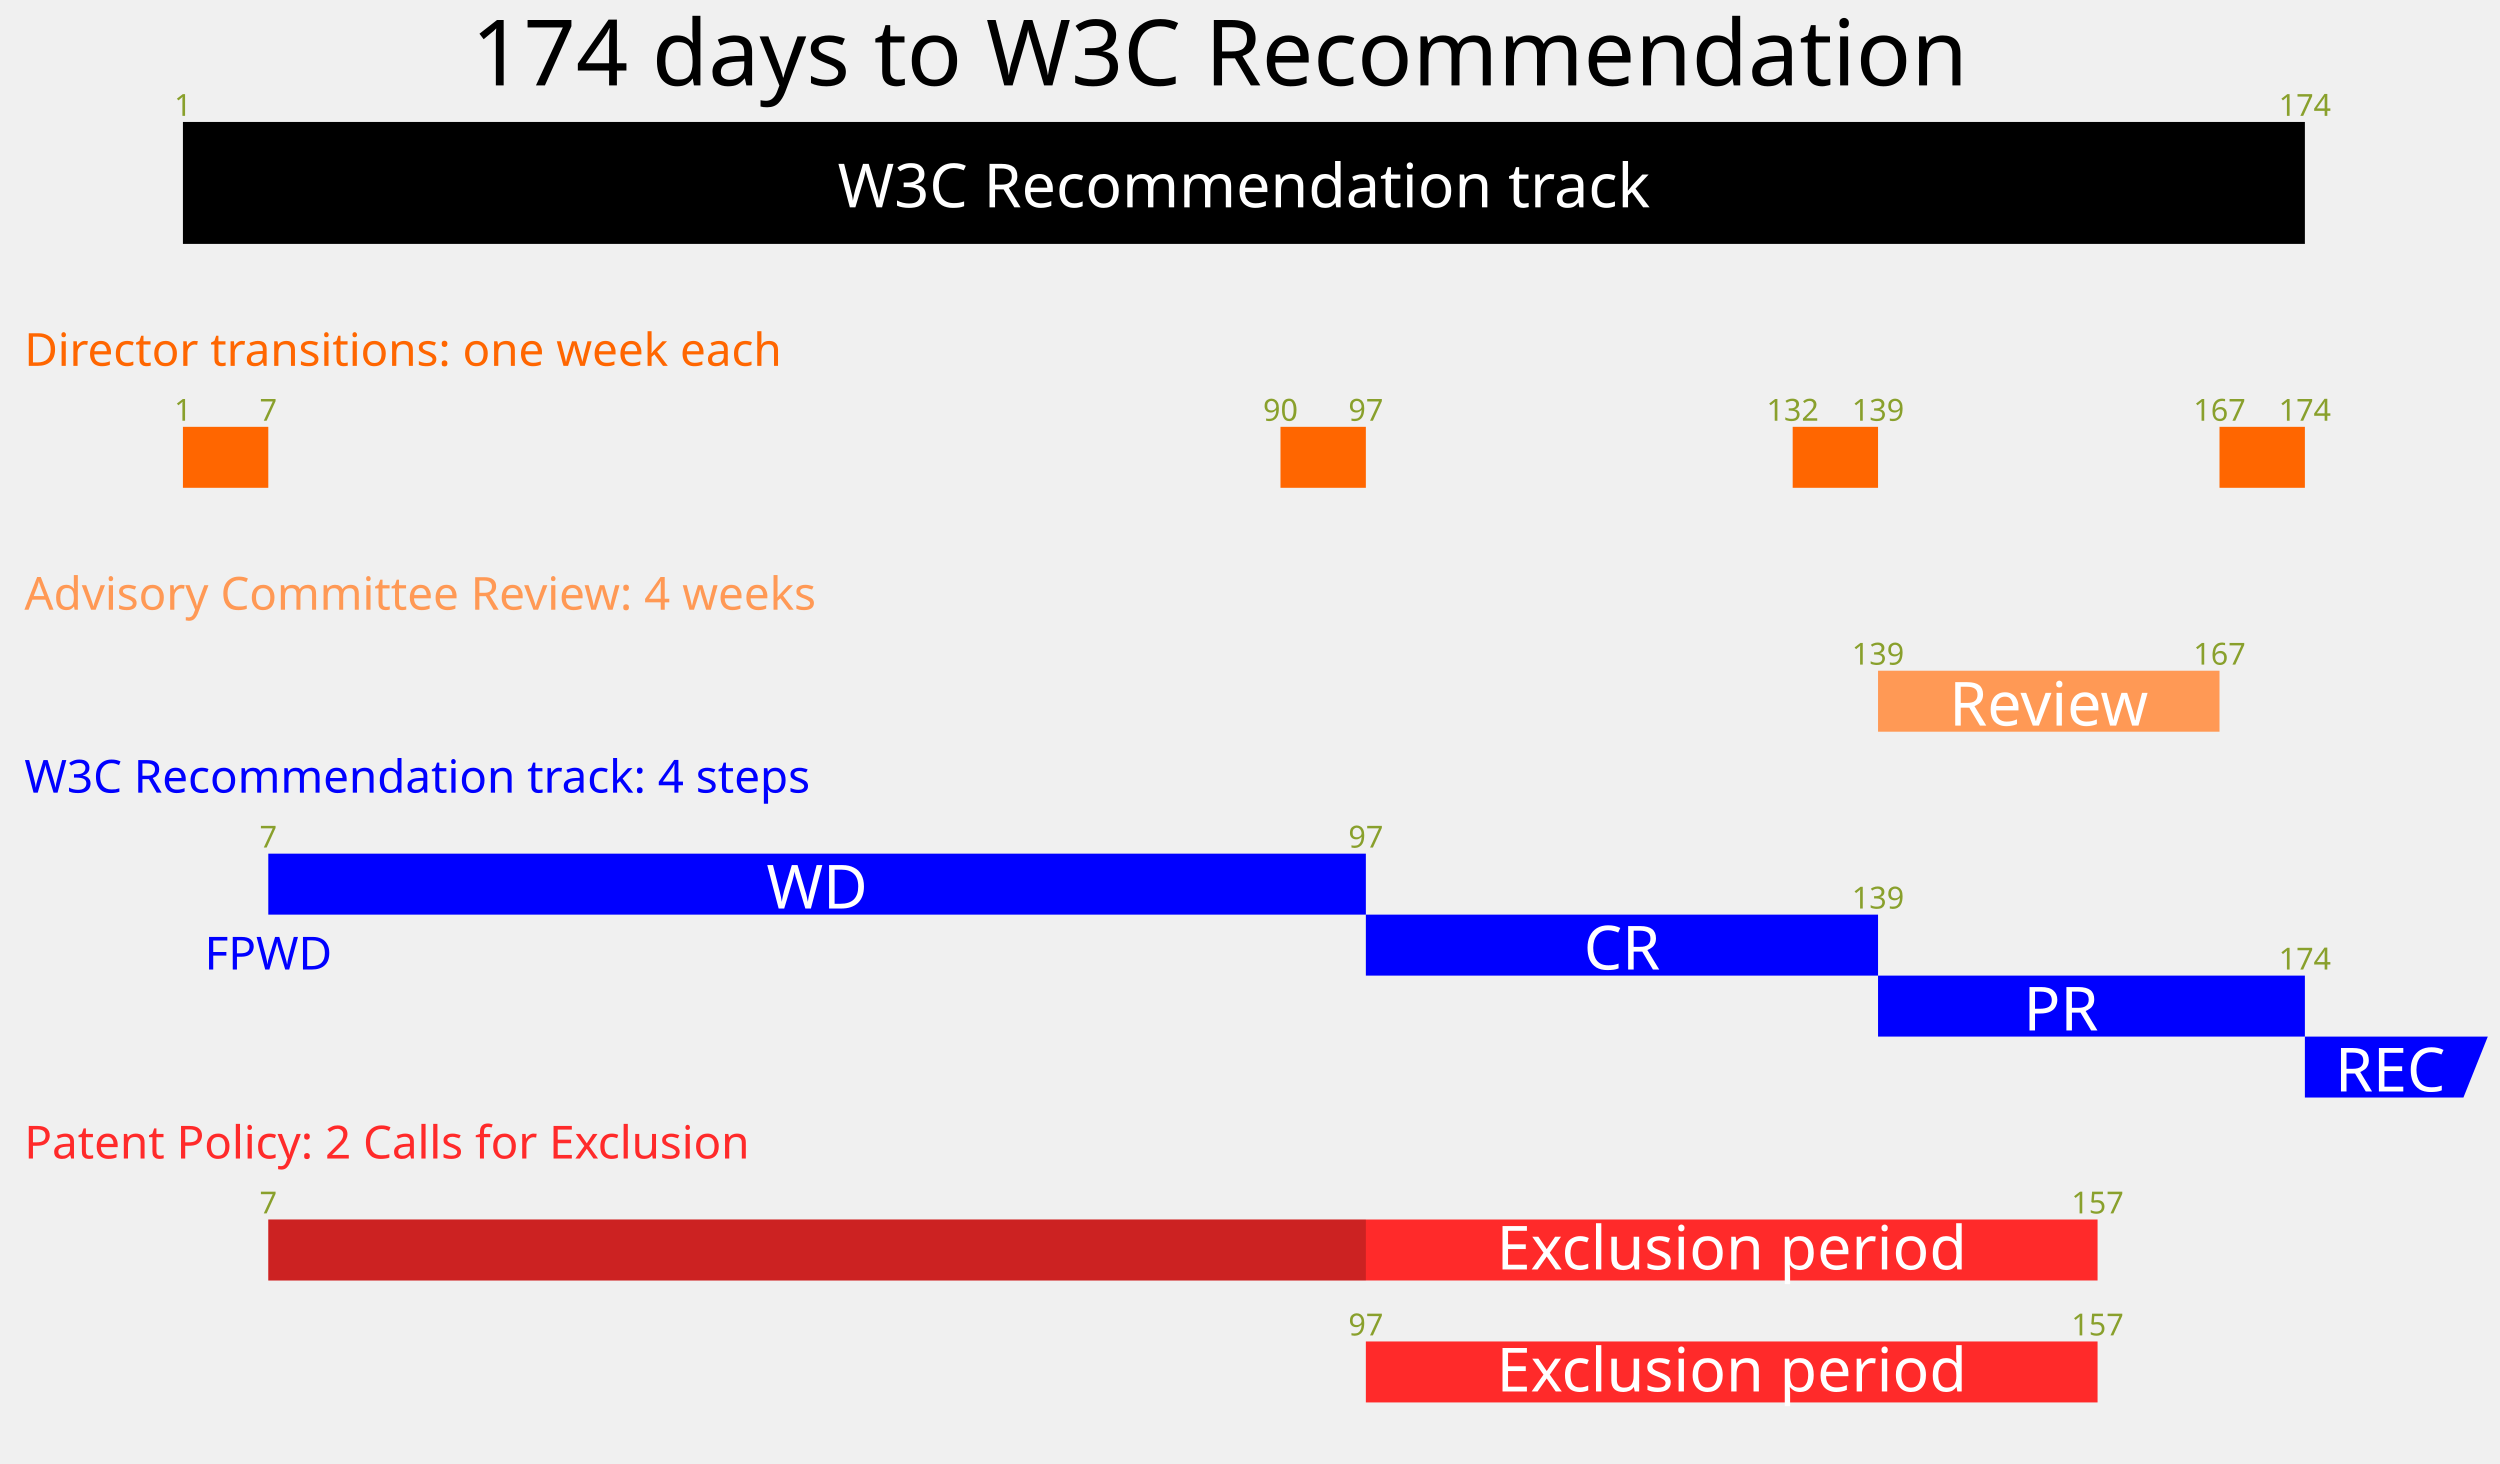
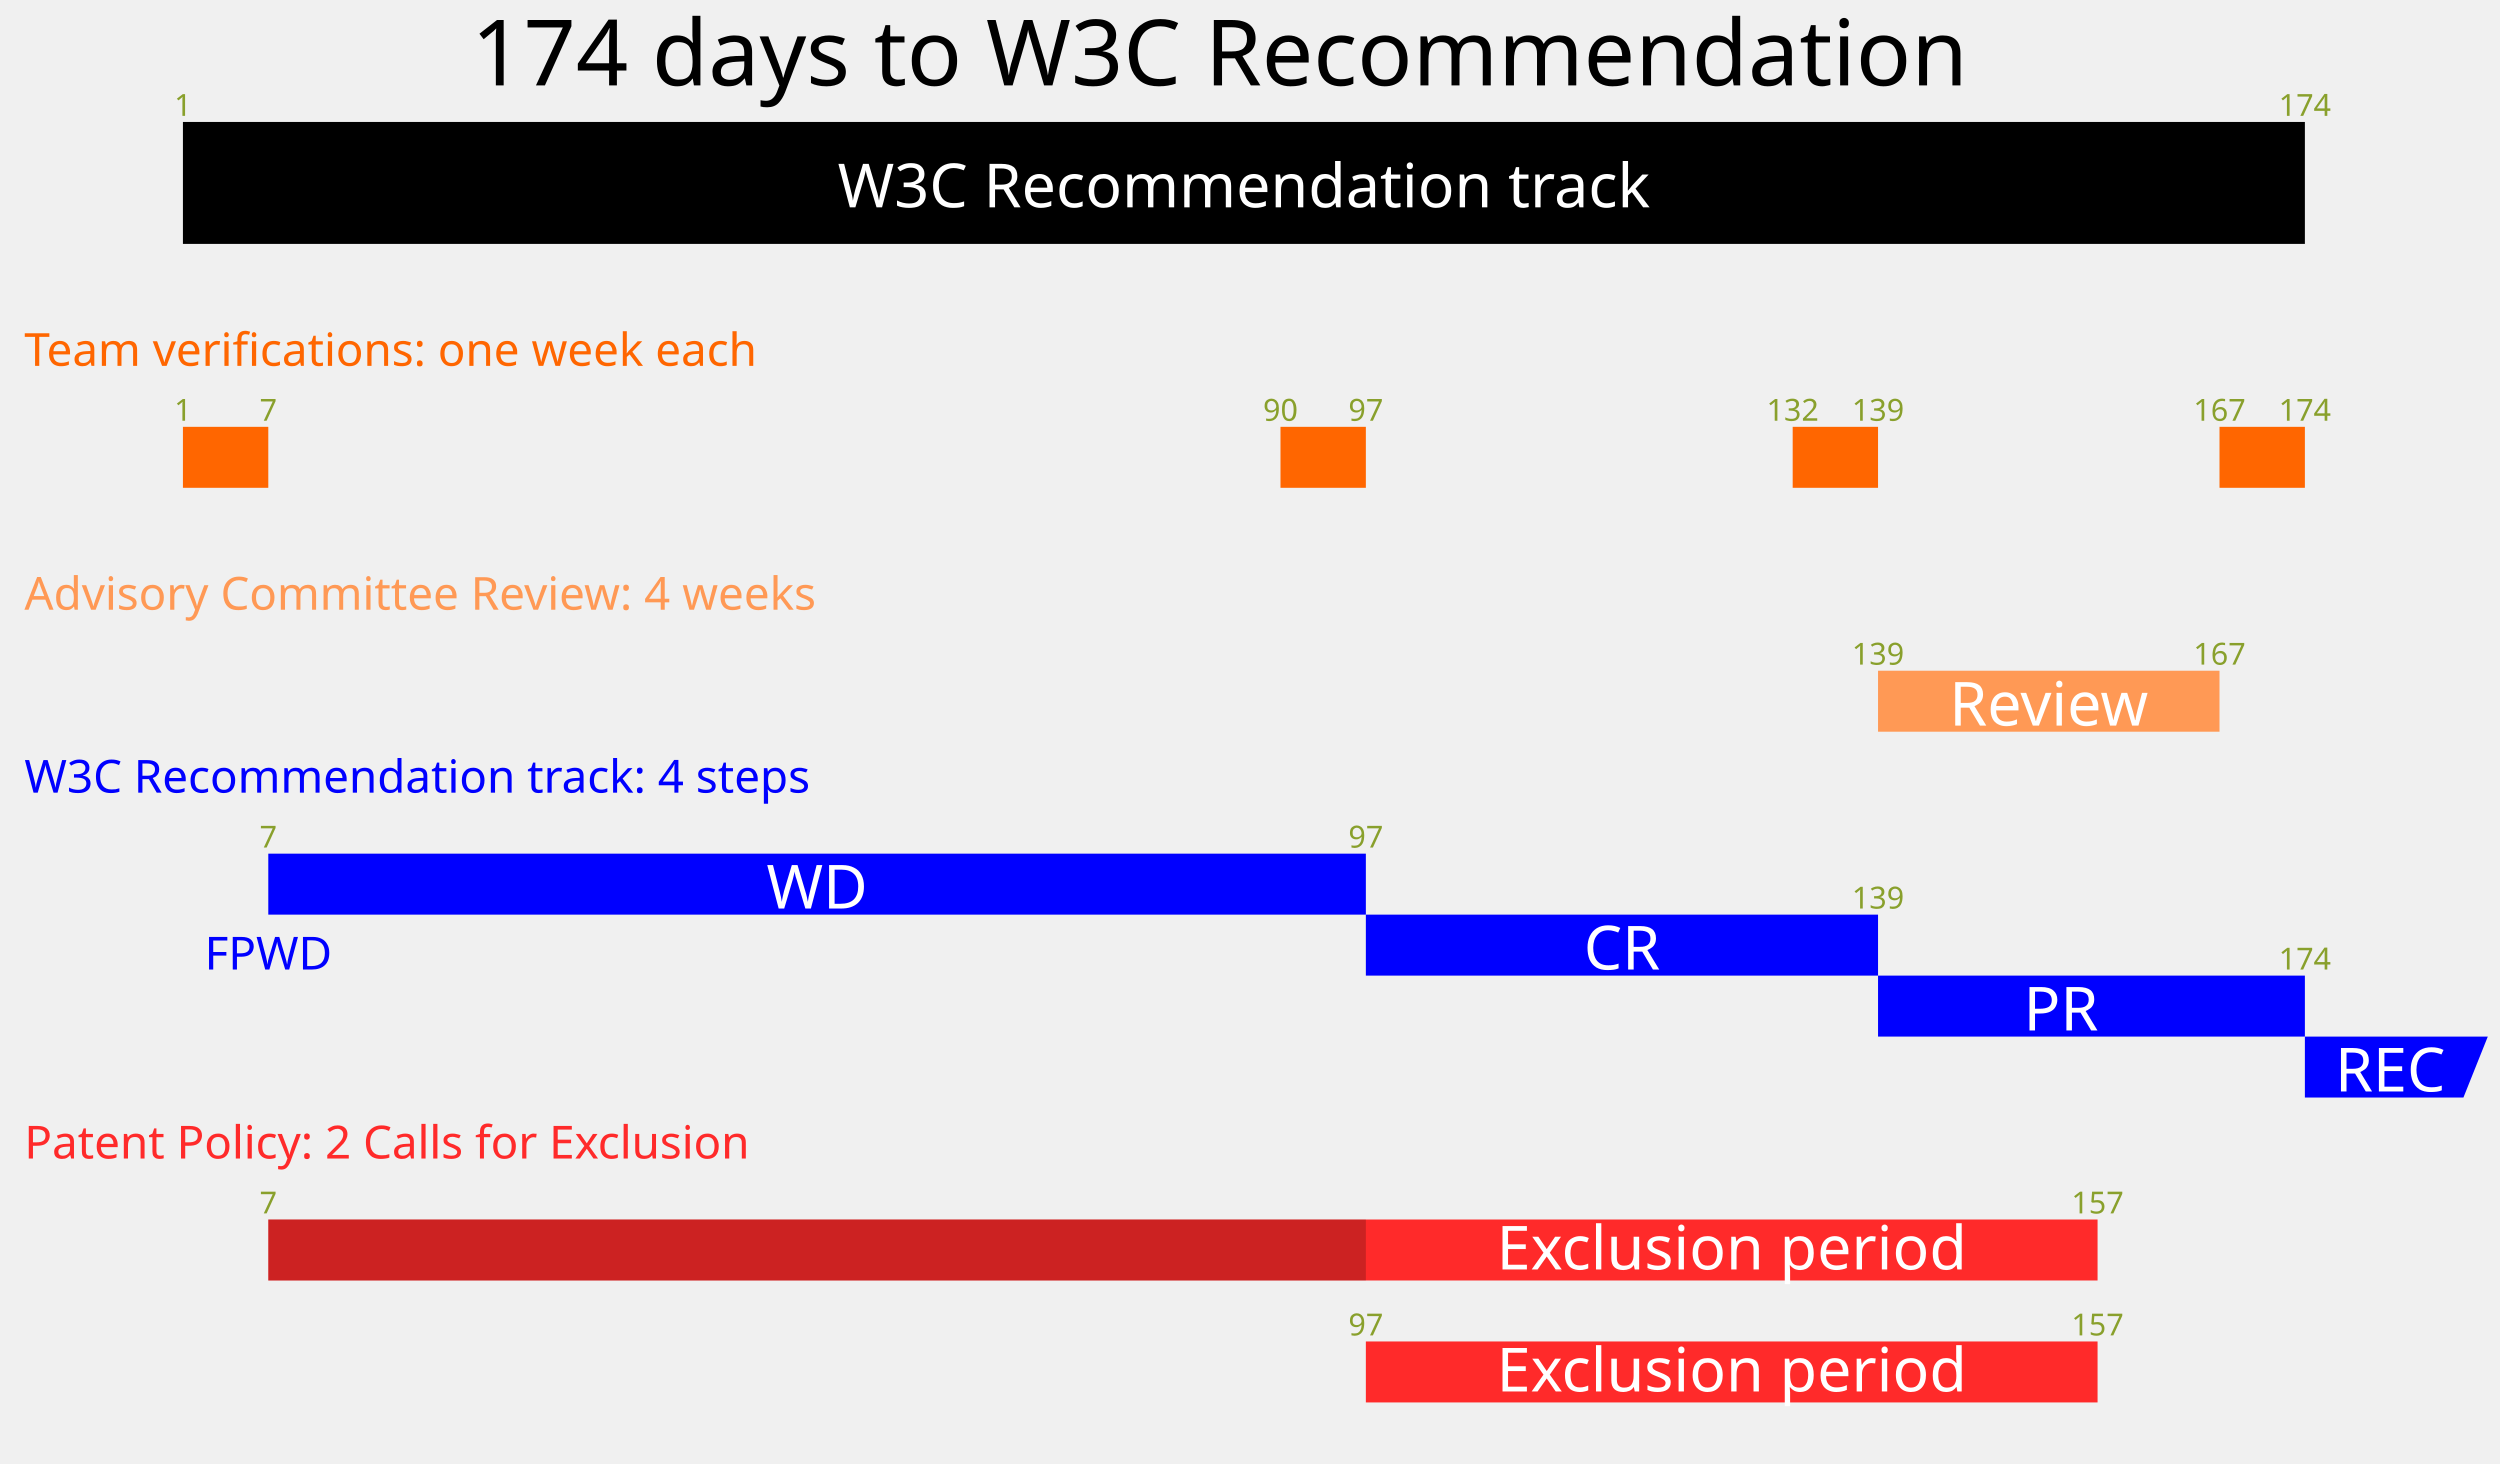
<svg xmlns="http://www.w3.org/2000/svg" viewBox="0 0 205 120">
  <style>
text { font-family: sans-serif; fill: black;}
text.label { font-size: 5px; fill:white; text-anchor:middle;}
text.title { font-size: 7.5px; text-anchor:middle;}
text.day { font-size: 2.5px;fill:#89a02c; text-anchor:middle;}
text.item { font-size:3.75px; }
- #director-transitions, #director-transitions text.item { fill:#ff6600; }
+ #w3c-transitions, #w3c-transitions text.item { fill:#ff6600; }
#ac-review, #ac-review text.item { fill:#ff9955; }
#steps, #steps text.item { fill:#0000ff; }
#pp, #pp text.item { fill:#ff2a2a; }
</style>
  <g>
    <text class="title" role="heading" aria-level="2">
      <tspan x="100" y="7">174 days to W3C Recommendation</tspan>
    </text>
    <g role="list">
      <g aria-hidden="true" id="w3c-recommendation" transform="translate(15,10)">
        <rect style="fill:black;" width="174" height="10" aria-labelledby="w3c-recommendation-title" />
        <text class="label">
          <tspan x="87" y="7">W3C Recommendation track</tspan>
        </text>
        <text class="day">
          <tspan x="0" y="-0.5">1</tspan>
        </text>
        <text class="day">
          <tspan x="174" y="-0.5">174</tspan>
        </text>
      </g>
-       <g id="director-transitions" transform="translate(15,35)" role="listitem" aria-labelledby="director-transitions-title">
+       <g id="w3c-transitions" transform="translate(15,35)" role="listitem" aria-labelledby="w3c-transitions-title">
        <text class="item">
-           <tspan x="-13" y="-5">Director transitions: one week each</tspan>
+           <tspan x="-13" y="-5">Team verifications: one week each</tspan>
        </text>
        <g role="list">
-           <rect role="listitem" width="7" height="5" x="0" y="0" aria-label="Days 1 to 7: Director approves transition to FPWD" />
-           <rect role="listitem" width="7" height="5" x="90" y="0" aria-label="Days 90 to 97: Director approves transition to CR" />
-           <rect role="listitem" width="7" height="5" x="132" y="0" aria-label="Days 132 to 139: Director approves transition to PR" />
-           <rect role="listitem" width="7" height="5" x="167" y="0" aria-label="Days 167 to 174: Director approves transition to Rec" />
+           <rect role="listitem" width="7" height="5" x="0" y="0" aria-label="Days 1 to 7: Team verification to FPWD" />
+           <rect role="listitem" width="7" height="5" x="90" y="0" aria-label="Days 90 to 97: Team verification to CR" />
+           <rect role="listitem" width="7" height="5" x="132" y="0" aria-label="Days 132 to 139: Team verification to PR" />
+           <rect role="listitem" width="7" height="5" x="167" y="0" aria-label="Days 167 to 174: Team verification to Rec" />
        </g>
        <text aria-hidden="true" class="day">
          <tspan x="0" y="-0.5">1</tspan>
        </text>
        <text aria-hidden="true" class="day">
          <tspan x="7" y="-0.5">7</tspan>
        </text>
        <text aria-hidden="true" class="day">
          <tspan x="90" y="-0.5">90</tspan>
        </text>
        <text aria-hidden="true" class="day">
          <tspan x="97" y="-0.5">97</tspan>
        </text>
        <text aria-hidden="true" class="day">
          <tspan x="132" y="-0.5">132</tspan>
        </text>
        <text aria-hidden="true" class="day">
          <tspan x="139" y="-0.5">139</tspan>
        </text>
        <text aria-hidden="true" class="day">
          <tspan x="167" y="-0.5">167</tspan>
        </text>
        <text aria-hidden="true" class="day">
          <tspan x="174" y="-0.5">174</tspan>
        </text>
      </g>
      <g id="ac-review" transform="translate(15,55)" role="listitem" aria-labelledby="ac-review-title">
        <text class="item">
          <tspan x="-13" y="-5">Advisory Committee Review: 4 weeks</tspan>
        </text>
        <g role="list">
          <rect role="listitem" width="28" height="5" x="139" y="0" aria-label="Days 139 to 167: AC review" />
        </g>
        <text aria-hidden="true" id="ac-review-label" class="label">
          <tspan x="153" y="4.5">Review</tspan>
        </text>
        <text aria-hidden="true" class="day">
          <tspan x="139" y="-0.5">139</tspan>
        </text>
        <text aria-hidden="true" class="day">
          <tspan x="167" y="-0.5">167</tspan>
        </text>
      </g>
      <g id="steps" transform="translate(15,70)" role="listitem" aria-labelledby="steps-title">
        <text class="item">
          <tspan x="-13" y="-5">W3C Recommendation track: 4 steps</tspan>
        </text>
        <g role="list">
          <rect role="listitem" width="90" height="5" x="7" y="0" aria-label="Days 7 to 97: WD (including FPWD on day 7" />
          <rect role="listitem" width="42" height="5" x="97" y="5" aria-label="Days 97 to 139: CR" />
          <rect role="listitem" width="35" height="5" x="139" y="10" aria-label="Days 139 to 167: PR" />
          <path role="listitem" d="m 174,15 h 15 l -2,5 h -13 z" aria-label="Day 174: Rec" />
        </g>
        <text aria-hidden="true" id="fpwd" class="item" style="text-anchor:middle;">
          <tspan x="7" y="9.5">FPWD</tspan>
        </text>
        <text aria-hidden="true" id="wd" class="label">
          <tspan x="52" y="4.5">WD</tspan>
        </text>
        <text aria-hidden="true" id="cr" class="label">
          <tspan x="118" y="9.5">CR</tspan>
        </text>
        <text aria-hidden="true" id="pr" class="label">
          <tspan x="154" y="14.5">PR</tspan>
        </text>
        <text aria-hidden="true" id="rec" class="label">
          <tspan x="181" y="19.5">REC</tspan>
        </text>
        <text aria-hidden="true" class="day">
          <tspan x="7" y="-0.5">7</tspan>
        </text>
        <text aria-hidden="true" class="day">
          <tspan x="97" y="-0.5">97</tspan>
        </text>
        <text aria-hidden="true" class="day">
          <tspan x="139" y="4.5">139</tspan>
        </text>
        <text aria-hidden="true" class="day">
          <tspan x="174" y="9.5">174</tspan>
        </text>
      </g>
      <g id="pp" transform="translate(15,100)" role="listitem" aria-labelledby="pp-title">
        <text class="item">
          <tspan x="-13" y="-5">Patent Policy: 2 Calls for Exclusion</tspan>
        </text>
        <g role="list">
          <rect role="listitem" width="150" height="5" x="7" y="0" aria-label="Days 7 to 157: first CFE (based on most recent WD)" />
          <rect role="listitem" width="60" height="5" x="97" y="10" aria-label="Days 97 to 157: second CFE (based on most recent WD)" />
          <rect aria-hidden="true" style="fill: black; opacity: 0.2;" width="90" height="5" x="7" y="0" aria-label="Latest working draft will be the Reference Draft" />
        </g>
        <text aria-hidden="true" id="cfe1" class="label">
          <tspan x="127" y="4.1">Exclusion period</tspan>
        </text>
        <text aria-hidden="true" id="cfe2" class="label">
          <tspan x="127" y="14.1">Exclusion period</tspan>
        </text>
        <text aria-hidden="true" class="day">
          <tspan x="7" y="-0.5">7</tspan>
        </text>
        <text aria-hidden="true" class="day">
          <tspan x="157" y="-0.5">157</tspan>
        </text>
        <text aria-hidden="true" class="day">
          <tspan x="97" y="9.5">97</tspan>
        </text>
        <text aria-hidden="true" class="day">
          <tspan x="157" y="9.5">157</tspan>
        </text>
      </g>
    </g>
  </g>
</svg>
